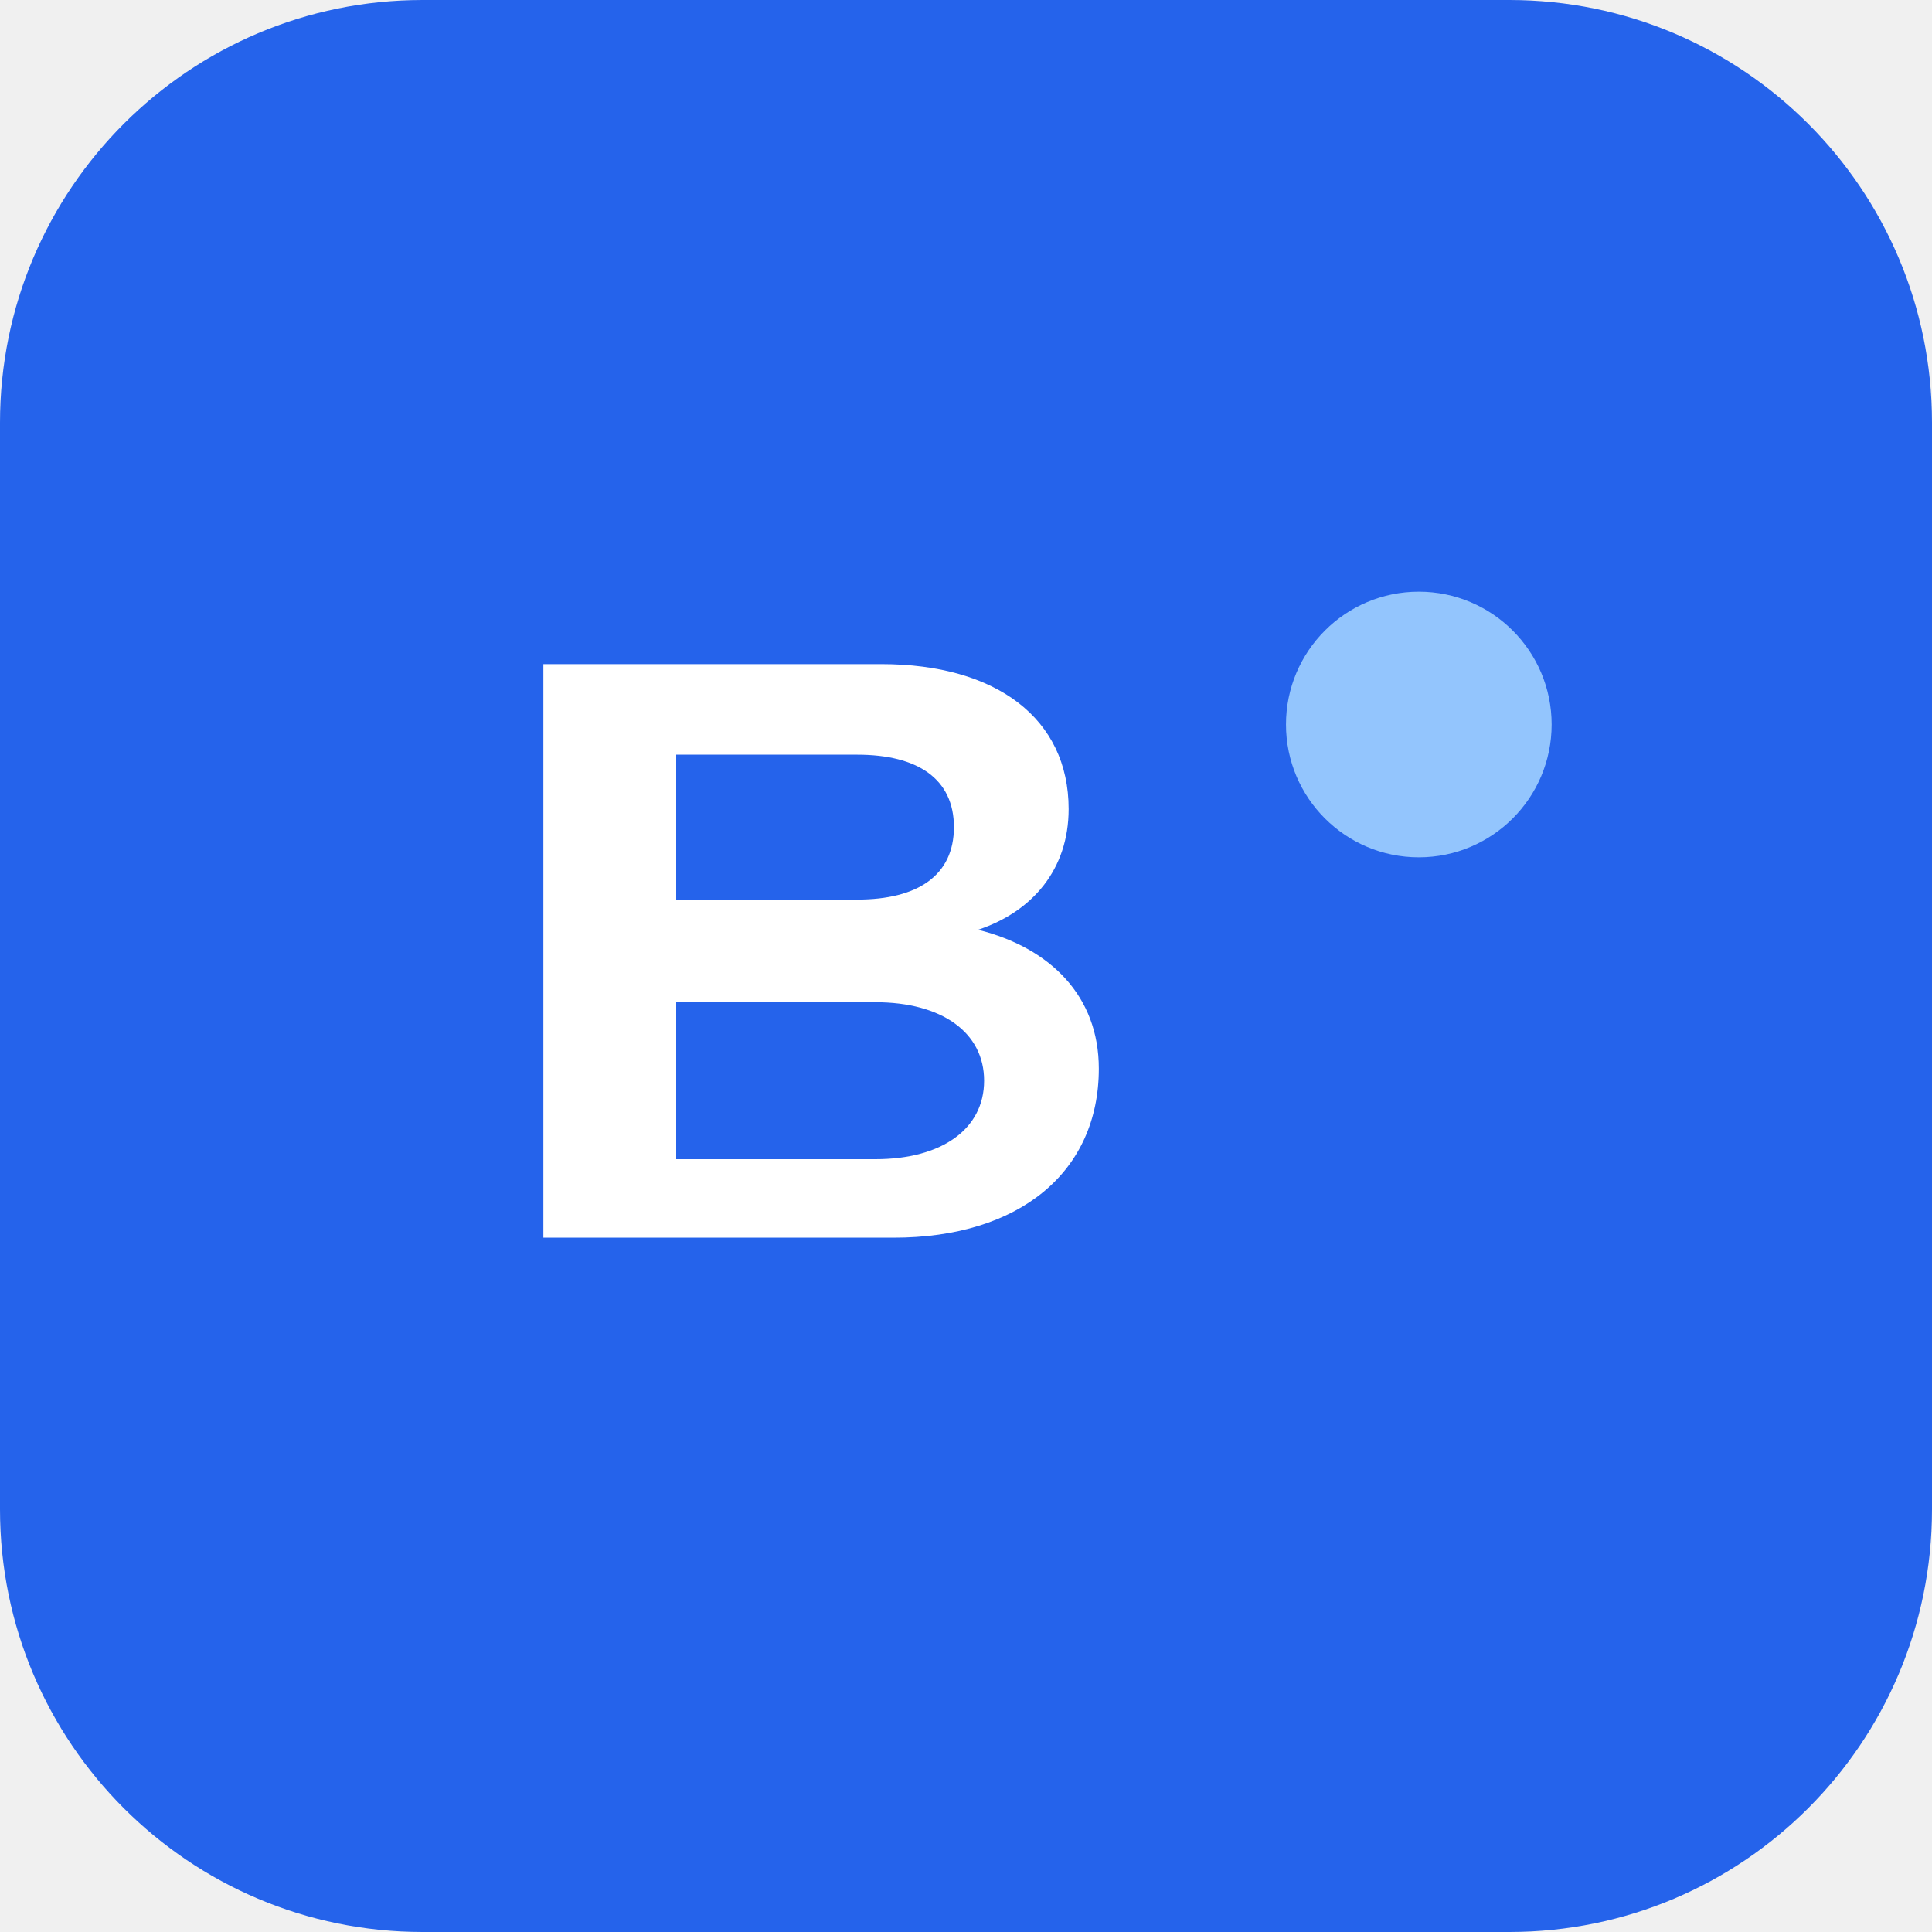
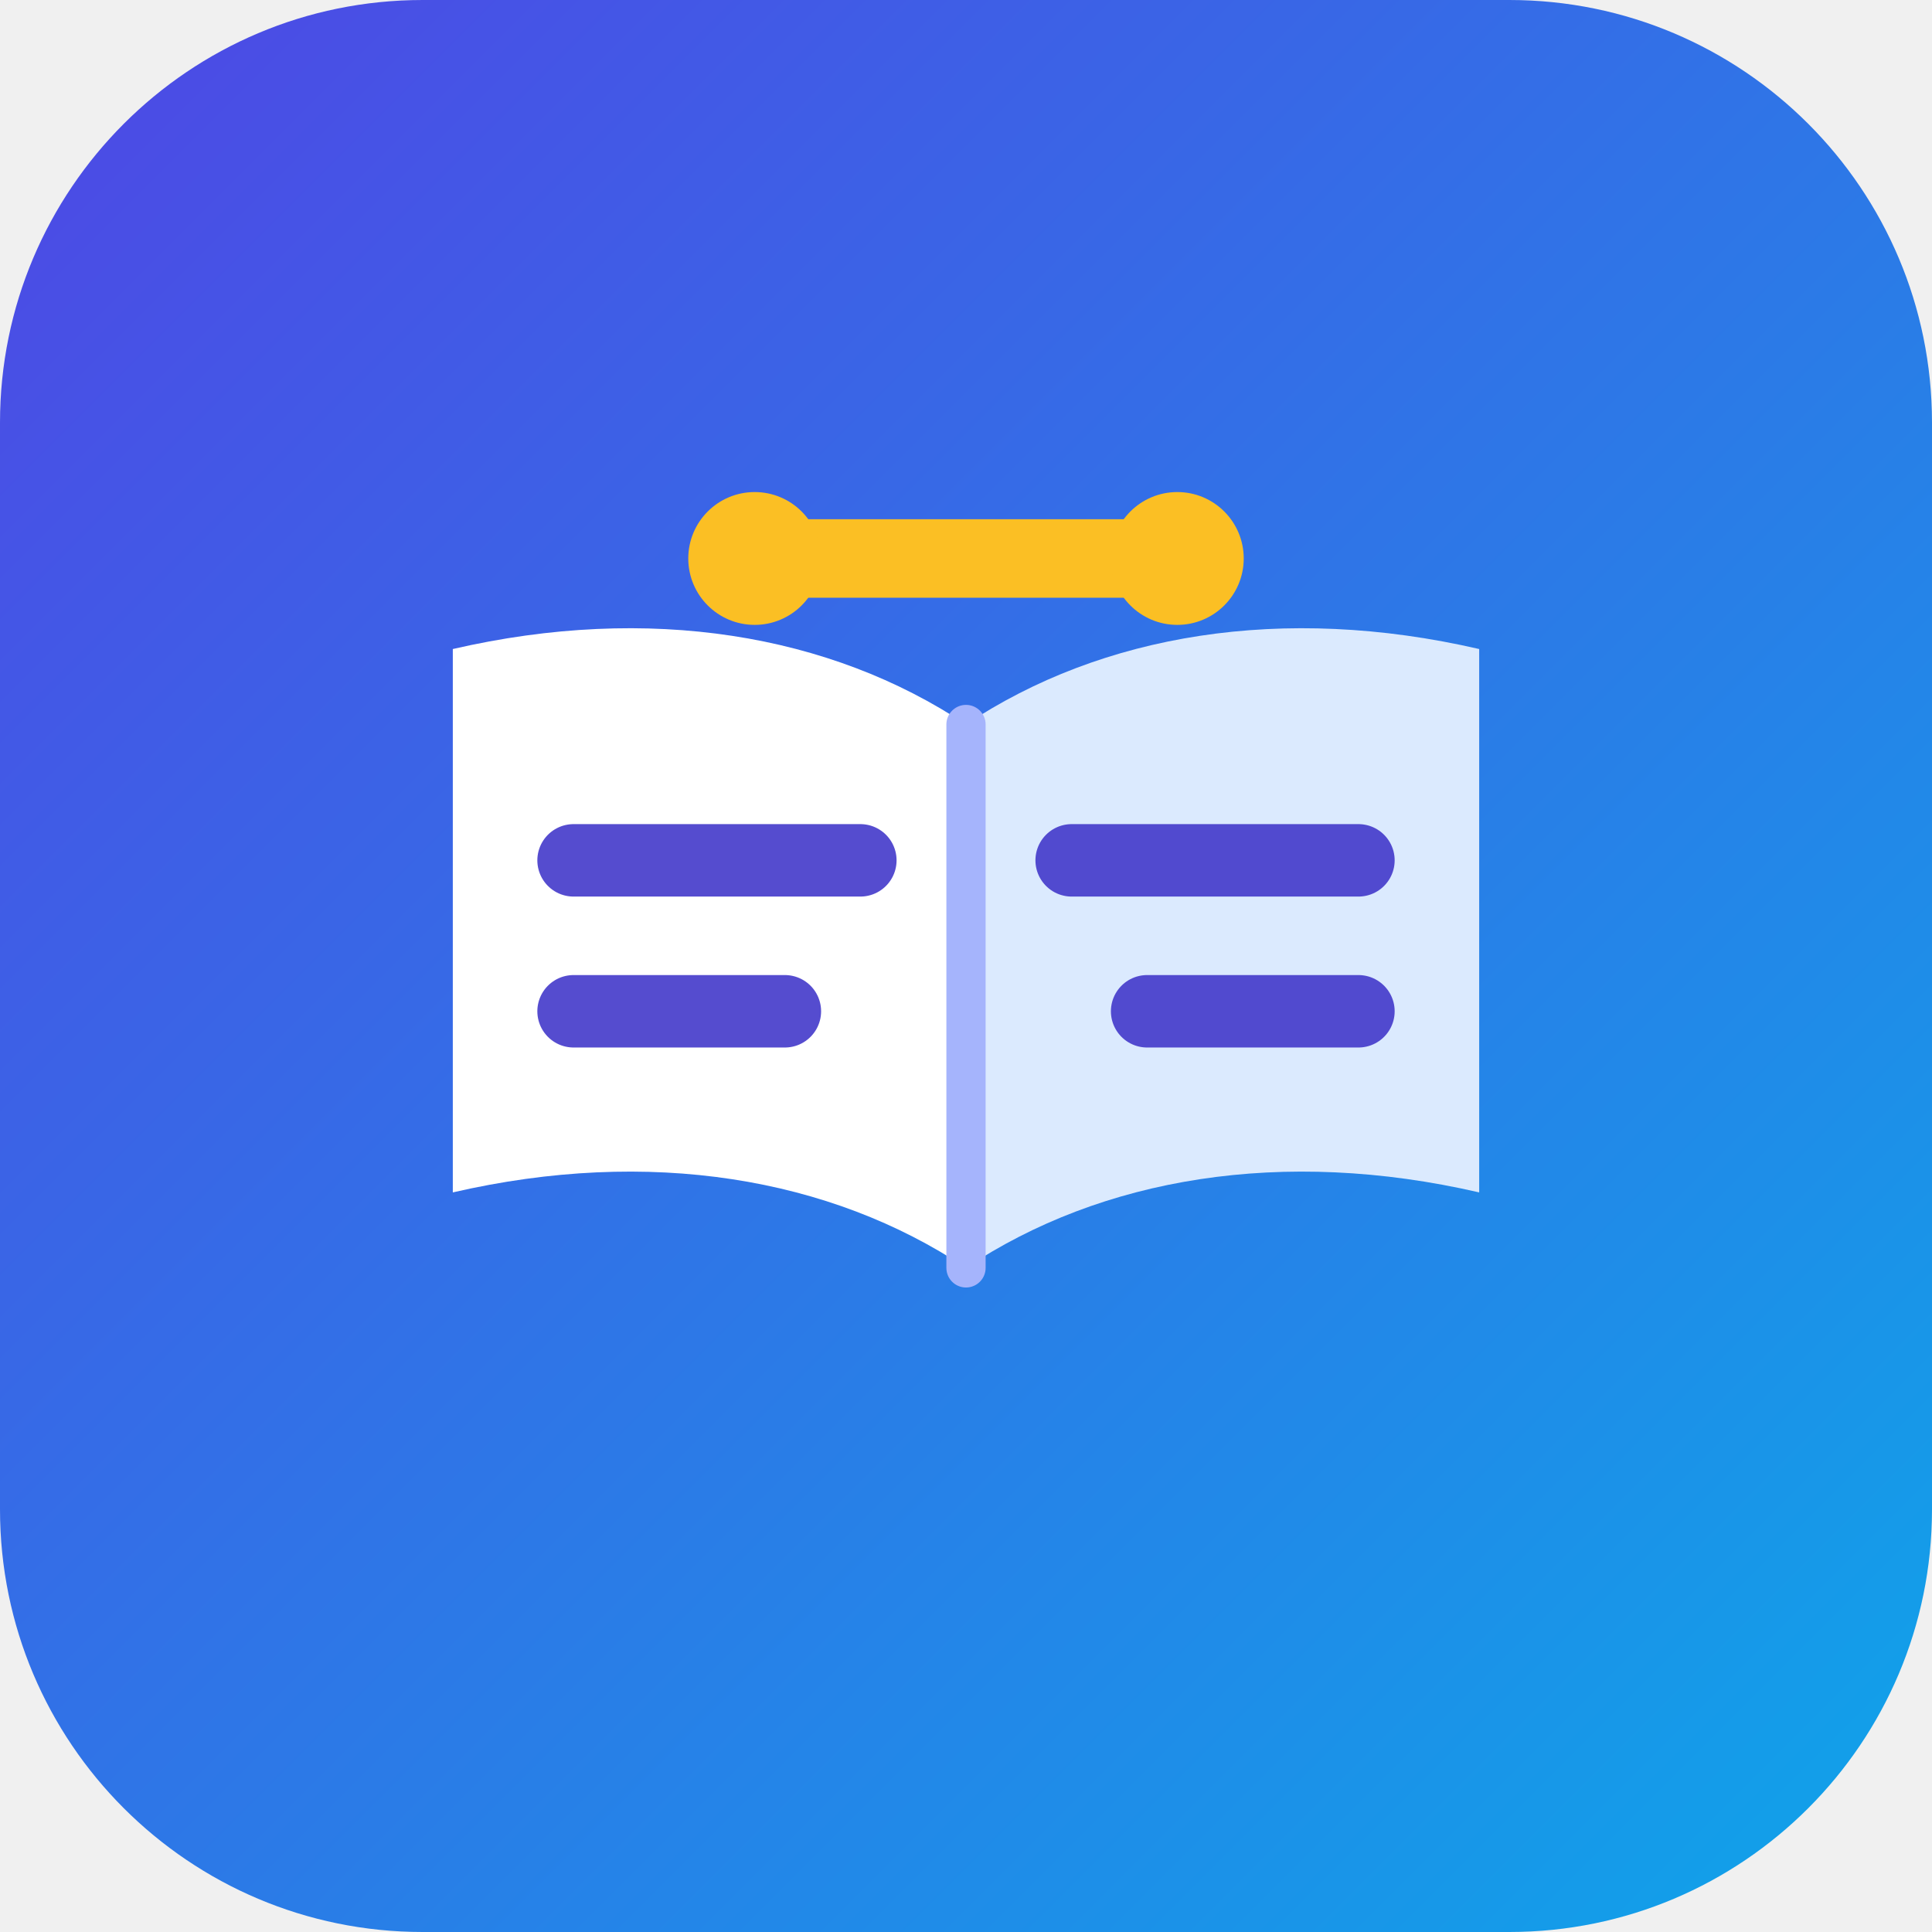
- <svg xmlns="http://www.w3.org/2000/svg" viewBox="0 0 32 32">
-   <rect width="32" height="32" rx="7" fill="#2563eb" />
-   <path d="M9 21V11h5.6c1.9 0 3.1.9 3.1 2.4 0 1-.6 1.7-1.5 2 1.2.3 2 1.1 2 2.3 0 1.7-1.3 2.8-3.4 2.8H9zm2.2-6.1h3c1 0 1.6-.4 1.6-1.2s-.6-1.2-1.6-1.2h-3v2.4zm0 4.3h3.3c1.1 0 1.8-.5 1.8-1.3s-.7-1.3-1.8-1.3h-3.3v2.6z" fill="#fff" />
-   <circle cx="23.5" cy="12" r="2.2" fill="#93c5fd" />
+ <svg xmlns="http://www.w3.org/2000/svg" width="64" height="64" viewBox="0 0 64 64" role="img" aria-label="BOKI favicon">
+   <defs>
+     <linearGradient id="fbg" x1="0" y1="0" x2="1" y2="1">
+       <stop offset="0" stop-color="#4F46E5" />
+       <stop offset="1" stop-color="#0EA5E9" />
+     </linearGradient>
+   </defs>
+   <rect width="64" height="64" rx="14" fill="url(#fbg)" />
+   <path d="M32 24 C27.5 21 21.5 20 15 21.5 L15 39.5 C21.5 38 27.5 39 32 42 Z" fill="#FFFFFF" />
+   <path d="M32 24 C36.5 21 42.5 20 49 21.5 L49 39.5 C42.5 38 36.5 39 32 42 Z" fill="#DBEAFE" />
+   <path d="M32 24 L32 42" stroke="#A5B4FC" stroke-width="1.3" stroke-linecap="round" />
+   <g stroke="#4338CA" stroke-width="2.4" stroke-linecap="round" opacity="0.9">
+     <path d="M19 28.5 H28.5" />
+     <path d="M19 33.5 H26" />
+     <path d="M35.5 28.5 H45" />
+     <path d="M38 33.5 H45" />
+   </g>
+   <g stroke="#FBBF24" stroke-width="2.6" stroke-linecap="round">
+     <path d="M25 18.5 H39" />
+   </g>
+   <circle cx="25" cy="18.5" r="2.2" fill="#FBBF24" />
+   <circle cx="39" cy="18.5" r="2.2" fill="#FBBF24" />
</svg>
